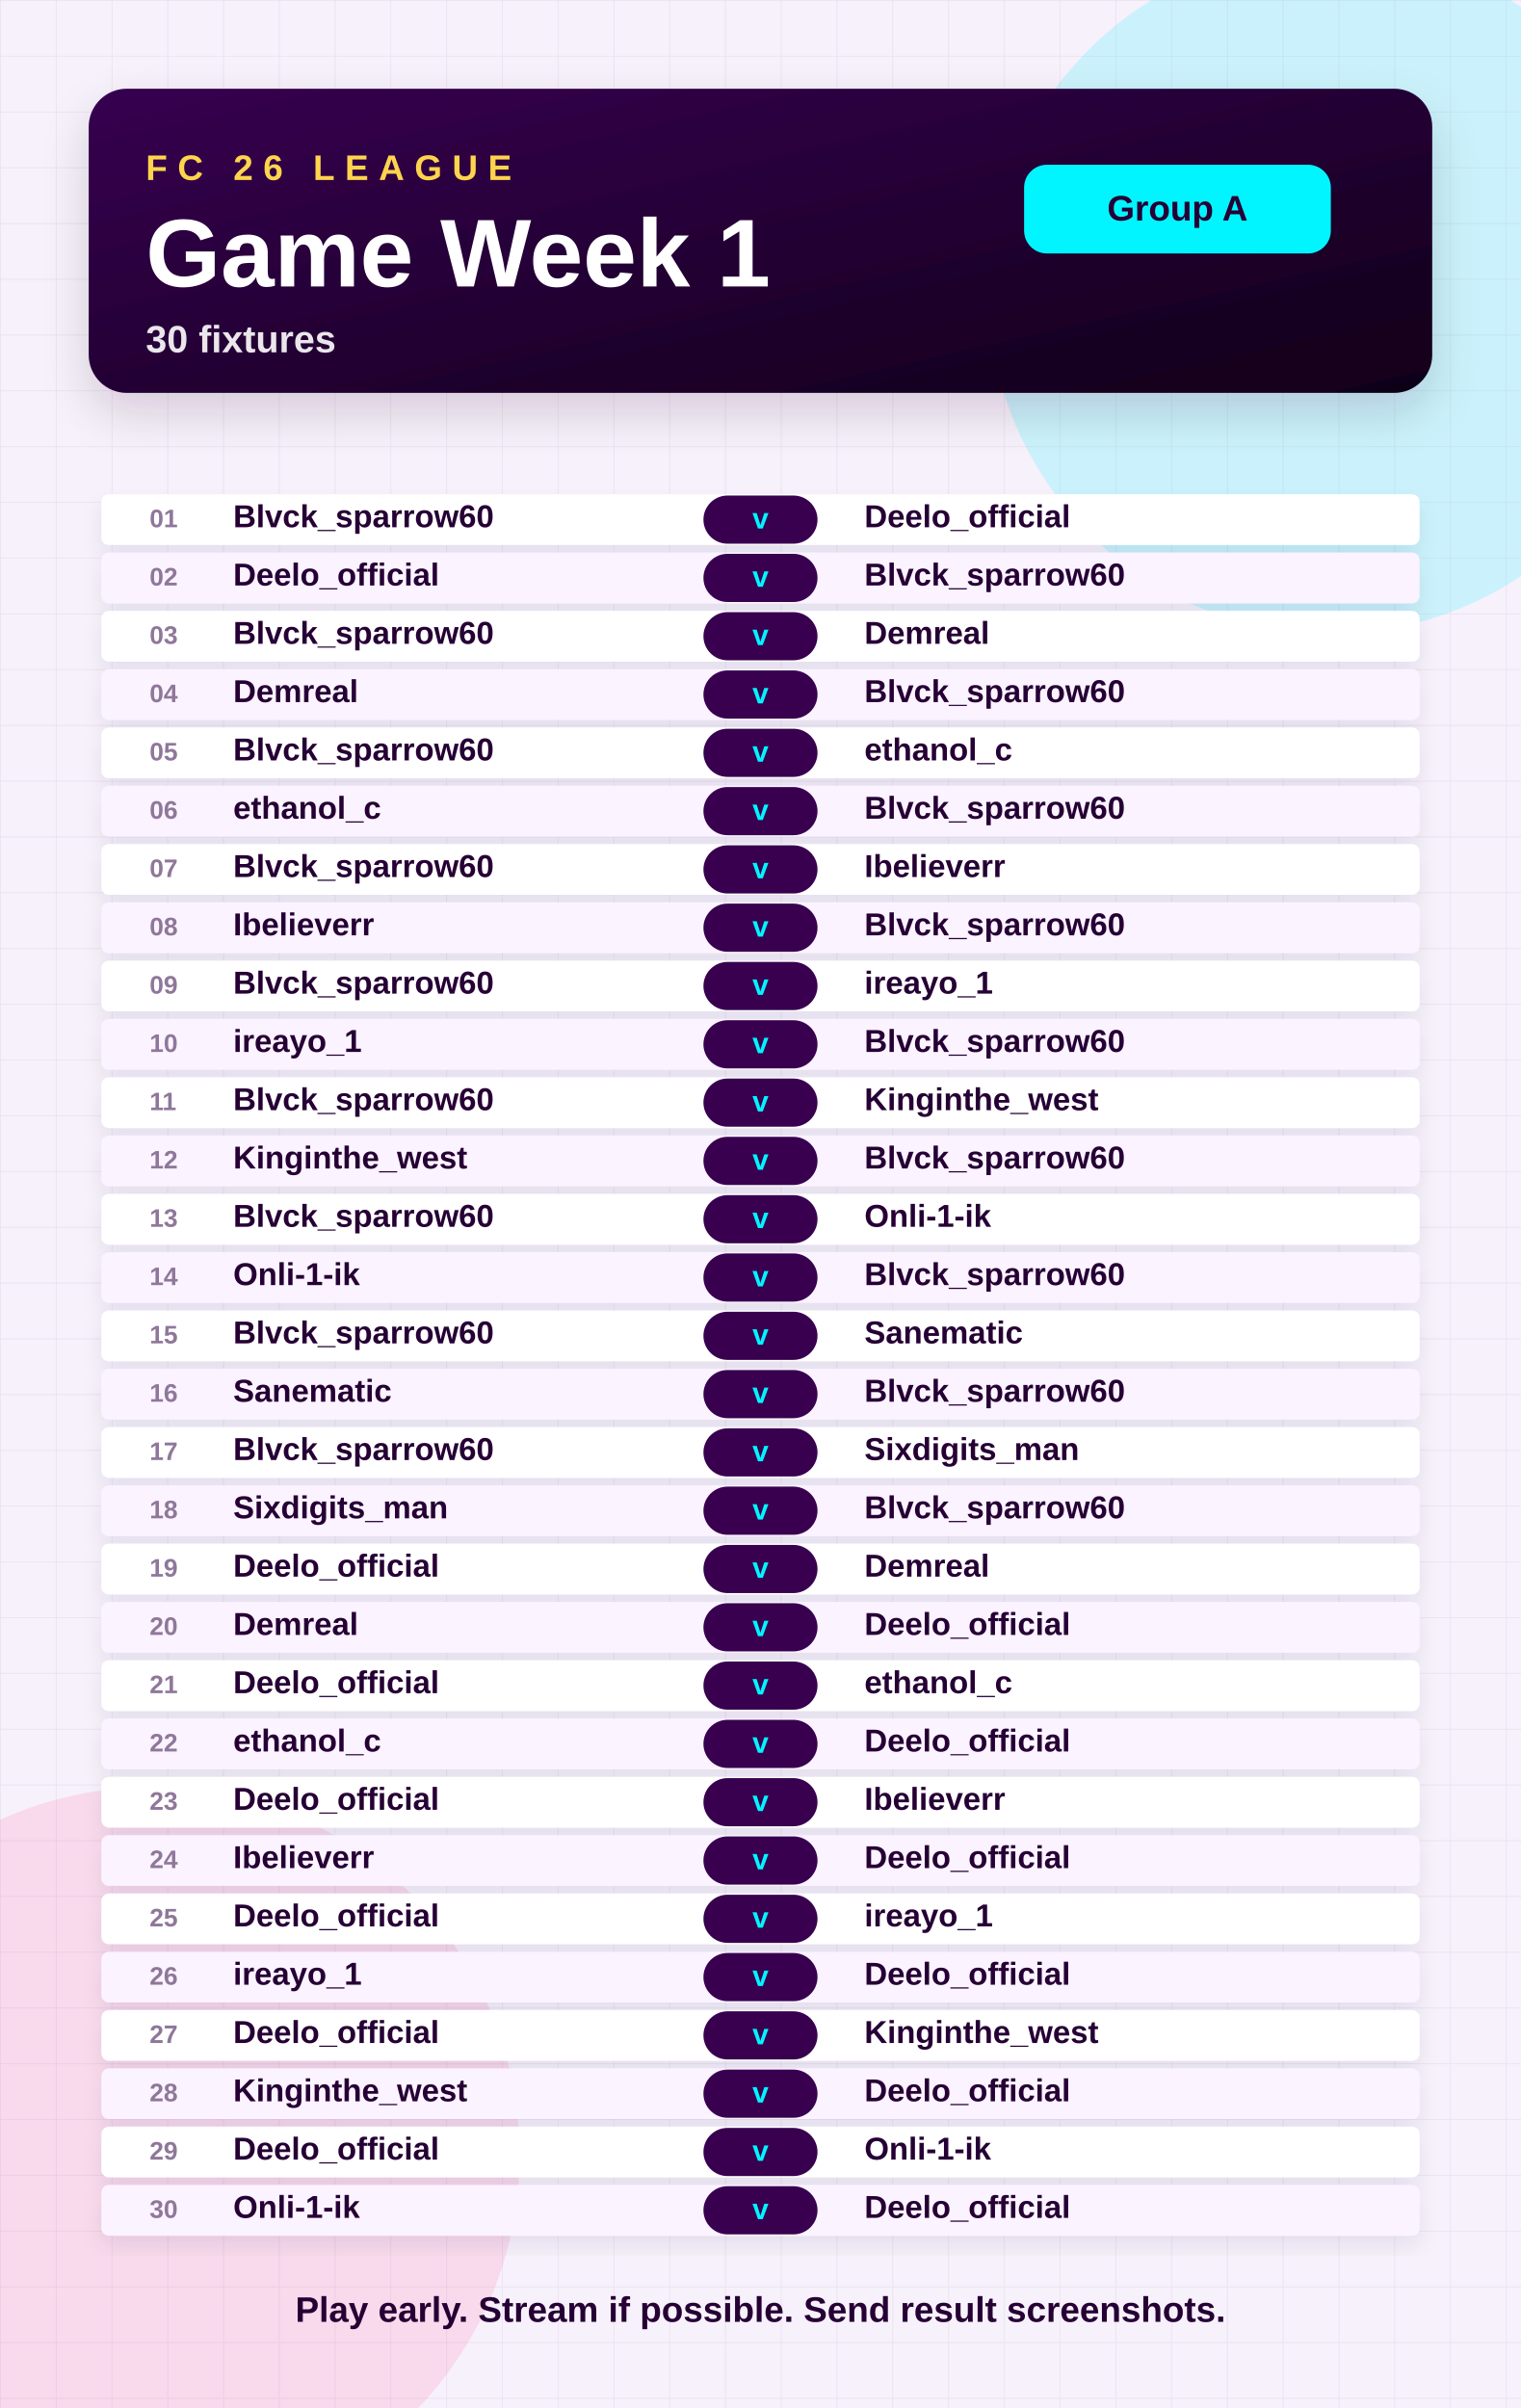
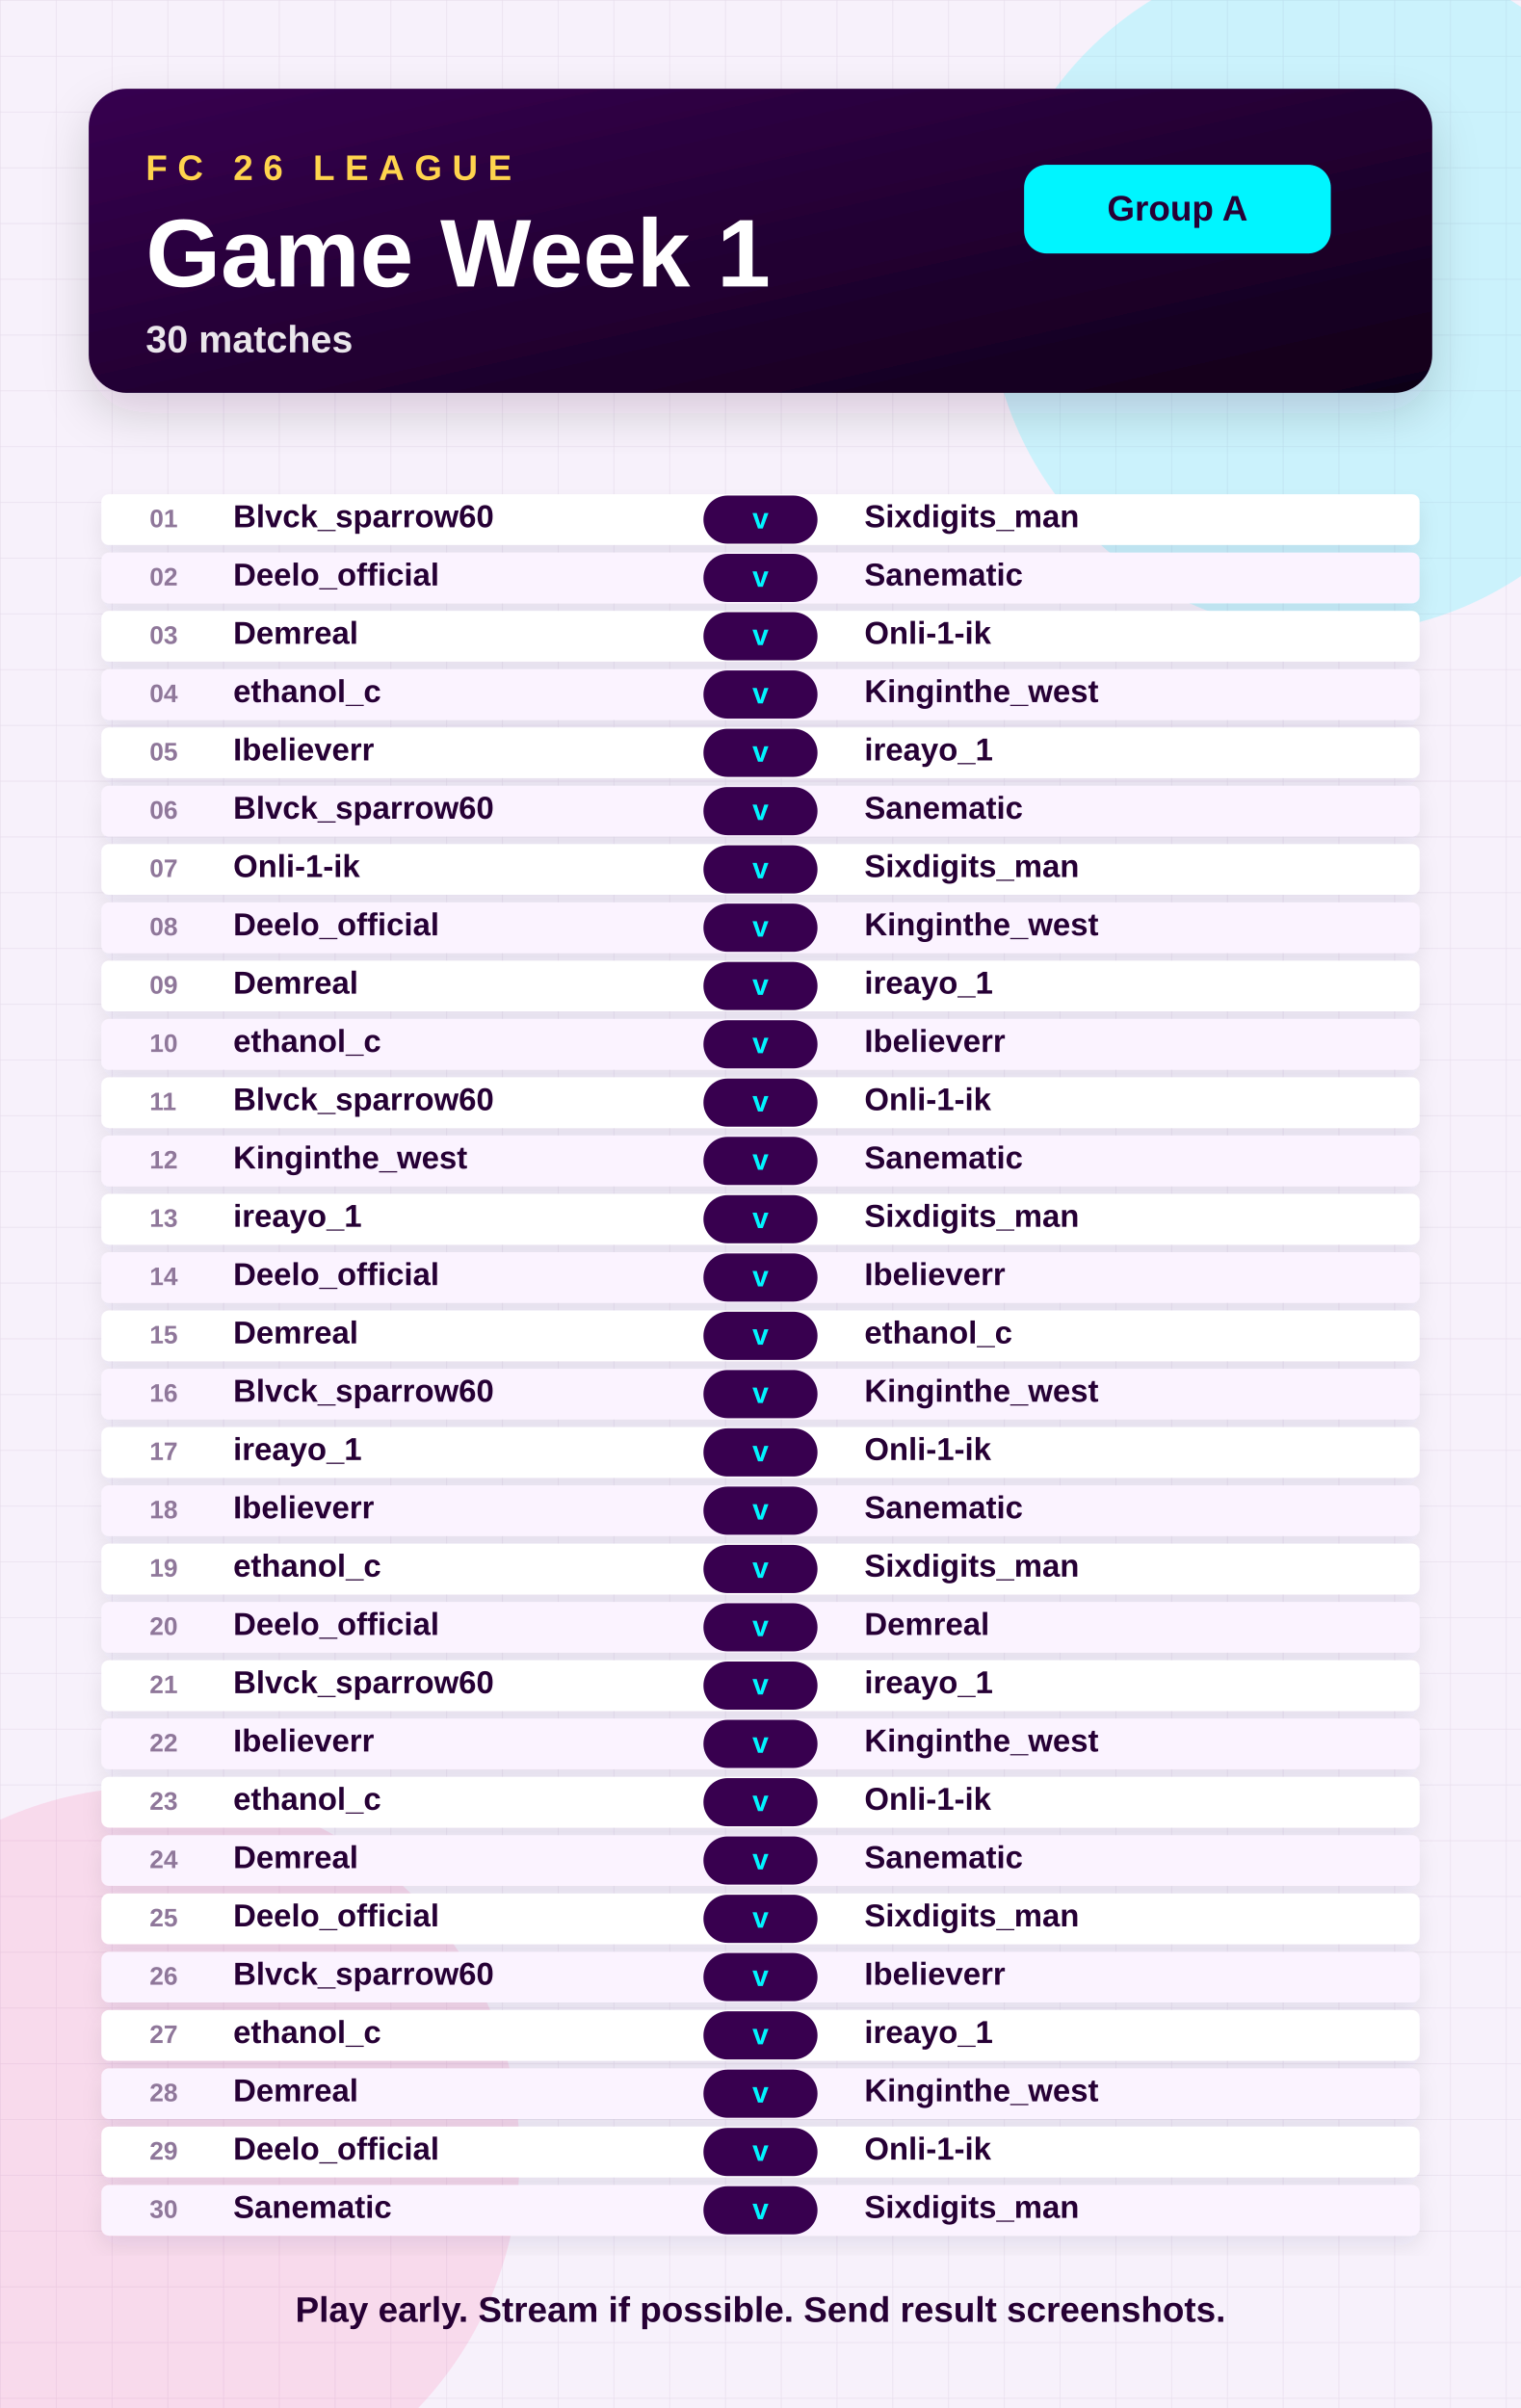
<svg xmlns="http://www.w3.org/2000/svg" width="1200" height="1900" viewBox="0 0 1200 1900" role="img" aria-labelledby="title desc">
  <defs>
    <pattern id="grid" width="44" height="44" patternUnits="userSpaceOnUse">
      <path d="M 44 0 L 0 0 0 44" fill="none" stroke="#370050" stroke-opacity="0.08" stroke-width="1" />
    </pattern>
    <linearGradient id="hero" x1="0" y1="0" x2="1" y2="1">
      <stop offset="0%" stop-color="#370050" />
      <stop offset="100%" stop-color="#100018" />
    </linearGradient>
    <filter id="shadow" x="-20%" y="-20%" width="140%" height="140%">
      <feDropShadow dx="0" dy="16" stdDeviation="18" flood-color="#260034" flood-opacity="0.16" />
    </filter>
    <filter id="rowShadow" x="-5%" y="-30%" width="110%" height="170%">
      <feDropShadow dx="0" dy="8" stdDeviation="8" flood-color="#260034" flood-opacity="0.08" />
    </filter>
    <style>
      .eyebrow { font: 900 28px Arial, Helvetica, sans-serif; letter-spacing: 8px; fill: #ffd44d; }
      .title { font: 900 76px Arial, Helvetica, sans-serif; fill: #ffffff; }
      .subtitle { font: 900 30px Arial, Helvetica, sans-serif; fill: #ffffff; opacity: 0.9; }
      .badge { font: 900 28px Arial, Helvetica, sans-serif; fill: #260034; }
      .rowNumber { font: 900 20px Arial, Helvetica, sans-serif; fill: #8f779a; }
      .team { font: 900 25px Arial, Helvetica, sans-serif; fill: #260034; }
      .home { text-anchor: start; }
      .vPill { font: 900 23px Arial, Helvetica, sans-serif; fill: #04f5ff; }
      .footer { font: 900 28px Arial, Helvetica, sans-serif; fill: #260034; }
    </style>
  </defs>
  <rect width="1200" height="1900" fill="#f7f1fb" />
  <rect width="1200" height="1900" fill="url(#grid)" />
  <circle cx="1050" cy="230" r="270" fill="#04f5ff" opacity="0.18" />
  <circle cx="120" cy="1700" r="290" fill="#ff2882" opacity="0.12" />
  <g filter="url(#shadow)">
    <rect x="70" y="70" width="1060" height="240" rx="30" fill="url(#hero)" />
    <text x="115" y="142" class="eyebrow">FC 26 LEAGUE</text>
    <text x="115" y="226" class="title">Game Week 1</text>
    <rect x="808" y="130" width="242" height="70" rx="18" fill="#04f5ff" />
    <text x="929" y="174" text-anchor="middle" class="badge">Group A</text>
-     <text x="115" y="278" class="subtitle">30 fixtures</text>
+     <text x="115" y="278" class="subtitle">30 matches</text>
  </g>
  <g>
    <g filter="url(#rowShadow)">
      <rect x="80" y="390" width="1040" height="40" rx="6" fill="#ffffff" />
      <text x="118" y="416" class="rowNumber">01</text>
      <text x="184" y="416" class="team home">Blvck_sparrow60</text>
      <rect x="555" y="391" width="90" height="38" rx="19" fill="#370050" />
      <text x="600" y="417" text-anchor="middle" class="vPill">v</text>
-       <text x="682" y="416" class="team">Deelo_official</text>
+       <text x="682" y="416" class="team">Sixdigits_man</text>
    </g>
    <g filter="url(#rowShadow)">
      <rect x="80" y="436" width="1040" height="40" rx="6" fill="#fbf3ff" />
      <text x="118" y="462" class="rowNumber">02</text>
      <text x="184" y="462" class="team home">Deelo_official</text>
      <rect x="555" y="437" width="90" height="38" rx="19" fill="#370050" />
      <text x="600" y="463" text-anchor="middle" class="vPill">v</text>
-       <text x="682" y="462" class="team">Blvck_sparrow60</text>
+       <text x="682" y="462" class="team">Sanematic</text>
    </g>
    <g filter="url(#rowShadow)">
      <rect x="80" y="482" width="1040" height="40" rx="6" fill="#ffffff" />
      <text x="118" y="508" class="rowNumber">03</text>
-       <text x="184" y="508" class="team home">Blvck_sparrow60</text>
+       <text x="184" y="508" class="team home">Demreal</text>
      <rect x="555" y="483" width="90" height="38" rx="19" fill="#370050" />
      <text x="600" y="509" text-anchor="middle" class="vPill">v</text>
-       <text x="682" y="508" class="team">Demreal</text>
+       <text x="682" y="508" class="team">Onli-1-ik</text>
    </g>
    <g filter="url(#rowShadow)">
      <rect x="80" y="528" width="1040" height="40" rx="6" fill="#fbf3ff" />
      <text x="118" y="554" class="rowNumber">04</text>
-       <text x="184" y="554" class="team home">Demreal</text>
+       <text x="184" y="554" class="team home">ethanol_c</text>
      <rect x="555" y="529" width="90" height="38" rx="19" fill="#370050" />
      <text x="600" y="555" text-anchor="middle" class="vPill">v</text>
-       <text x="682" y="554" class="team">Blvck_sparrow60</text>
+       <text x="682" y="554" class="team">Kinginthe_west</text>
    </g>
    <g filter="url(#rowShadow)">
      <rect x="80" y="574" width="1040" height="40" rx="6" fill="#ffffff" />
      <text x="118" y="600" class="rowNumber">05</text>
-       <text x="184" y="600" class="team home">Blvck_sparrow60</text>
+       <text x="184" y="600" class="team home">Ibelieverr</text>
      <rect x="555" y="575" width="90" height="38" rx="19" fill="#370050" />
      <text x="600" y="601" text-anchor="middle" class="vPill">v</text>
-       <text x="682" y="600" class="team">ethanol_c</text>
+       <text x="682" y="600" class="team">ireayo_1</text>
    </g>
    <g filter="url(#rowShadow)">
      <rect x="80" y="620" width="1040" height="40" rx="6" fill="#fbf3ff" />
      <text x="118" y="646" class="rowNumber">06</text>
-       <text x="184" y="646" class="team home">ethanol_c</text>
+       <text x="184" y="646" class="team home">Blvck_sparrow60</text>
      <rect x="555" y="621" width="90" height="38" rx="19" fill="#370050" />
      <text x="600" y="647" text-anchor="middle" class="vPill">v</text>
-       <text x="682" y="646" class="team">Blvck_sparrow60</text>
+       <text x="682" y="646" class="team">Sanematic</text>
    </g>
    <g filter="url(#rowShadow)">
      <rect x="80" y="666" width="1040" height="40" rx="6" fill="#ffffff" />
      <text x="118" y="692" class="rowNumber">07</text>
-       <text x="184" y="692" class="team home">Blvck_sparrow60</text>
+       <text x="184" y="692" class="team home">Onli-1-ik</text>
      <rect x="555" y="667" width="90" height="38" rx="19" fill="#370050" />
      <text x="600" y="693" text-anchor="middle" class="vPill">v</text>
-       <text x="682" y="692" class="team">Ibelieverr</text>
+       <text x="682" y="692" class="team">Sixdigits_man</text>
    </g>
    <g filter="url(#rowShadow)">
      <rect x="80" y="712" width="1040" height="40" rx="6" fill="#fbf3ff" />
      <text x="118" y="738" class="rowNumber">08</text>
-       <text x="184" y="738" class="team home">Ibelieverr</text>
+       <text x="184" y="738" class="team home">Deelo_official</text>
      <rect x="555" y="713" width="90" height="38" rx="19" fill="#370050" />
      <text x="600" y="739" text-anchor="middle" class="vPill">v</text>
-       <text x="682" y="738" class="team">Blvck_sparrow60</text>
+       <text x="682" y="738" class="team">Kinginthe_west</text>
    </g>
    <g filter="url(#rowShadow)">
      <rect x="80" y="758" width="1040" height="40" rx="6" fill="#ffffff" />
      <text x="118" y="784" class="rowNumber">09</text>
-       <text x="184" y="784" class="team home">Blvck_sparrow60</text>
+       <text x="184" y="784" class="team home">Demreal</text>
      <rect x="555" y="759" width="90" height="38" rx="19" fill="#370050" />
      <text x="600" y="785" text-anchor="middle" class="vPill">v</text>
      <text x="682" y="784" class="team">ireayo_1</text>
    </g>
    <g filter="url(#rowShadow)">
      <rect x="80" y="804" width="1040" height="40" rx="6" fill="#fbf3ff" />
      <text x="118" y="830" class="rowNumber">10</text>
-       <text x="184" y="830" class="team home">ireayo_1</text>
+       <text x="184" y="830" class="team home">ethanol_c</text>
      <rect x="555" y="805" width="90" height="38" rx="19" fill="#370050" />
      <text x="600" y="831" text-anchor="middle" class="vPill">v</text>
-       <text x="682" y="830" class="team">Blvck_sparrow60</text>
+       <text x="682" y="830" class="team">Ibelieverr</text>
    </g>
    <g filter="url(#rowShadow)">
      <rect x="80" y="850" width="1040" height="40" rx="6" fill="#ffffff" />
      <text x="118" y="876" class="rowNumber">11</text>
      <text x="184" y="876" class="team home">Blvck_sparrow60</text>
      <rect x="555" y="851" width="90" height="38" rx="19" fill="#370050" />
      <text x="600" y="877" text-anchor="middle" class="vPill">v</text>
-       <text x="682" y="876" class="team">Kinginthe_west</text>
+       <text x="682" y="876" class="team">Onli-1-ik</text>
    </g>
    <g filter="url(#rowShadow)">
      <rect x="80" y="896" width="1040" height="40" rx="6" fill="#fbf3ff" />
      <text x="118" y="922" class="rowNumber">12</text>
      <text x="184" y="922" class="team home">Kinginthe_west</text>
      <rect x="555" y="897" width="90" height="38" rx="19" fill="#370050" />
      <text x="600" y="923" text-anchor="middle" class="vPill">v</text>
-       <text x="682" y="922" class="team">Blvck_sparrow60</text>
+       <text x="682" y="922" class="team">Sanematic</text>
    </g>
    <g filter="url(#rowShadow)">
      <rect x="80" y="942" width="1040" height="40" rx="6" fill="#ffffff" />
      <text x="118" y="968" class="rowNumber">13</text>
-       <text x="184" y="968" class="team home">Blvck_sparrow60</text>
+       <text x="184" y="968" class="team home">ireayo_1</text>
      <rect x="555" y="943" width="90" height="38" rx="19" fill="#370050" />
      <text x="600" y="969" text-anchor="middle" class="vPill">v</text>
-       <text x="682" y="968" class="team">Onli-1-ik</text>
+       <text x="682" y="968" class="team">Sixdigits_man</text>
    </g>
    <g filter="url(#rowShadow)">
      <rect x="80" y="988" width="1040" height="40" rx="6" fill="#fbf3ff" />
      <text x="118" y="1014" class="rowNumber">14</text>
-       <text x="184" y="1014" class="team home">Onli-1-ik</text>
+       <text x="184" y="1014" class="team home">Deelo_official</text>
      <rect x="555" y="989" width="90" height="38" rx="19" fill="#370050" />
      <text x="600" y="1015" text-anchor="middle" class="vPill">v</text>
-       <text x="682" y="1014" class="team">Blvck_sparrow60</text>
+       <text x="682" y="1014" class="team">Ibelieverr</text>
    </g>
    <g filter="url(#rowShadow)">
      <rect x="80" y="1034" width="1040" height="40" rx="6" fill="#ffffff" />
      <text x="118" y="1060" class="rowNumber">15</text>
-       <text x="184" y="1060" class="team home">Blvck_sparrow60</text>
+       <text x="184" y="1060" class="team home">Demreal</text>
      <rect x="555" y="1035" width="90" height="38" rx="19" fill="#370050" />
      <text x="600" y="1061" text-anchor="middle" class="vPill">v</text>
-       <text x="682" y="1060" class="team">Sanematic</text>
+       <text x="682" y="1060" class="team">ethanol_c</text>
    </g>
    <g filter="url(#rowShadow)">
      <rect x="80" y="1080" width="1040" height="40" rx="6" fill="#fbf3ff" />
      <text x="118" y="1106" class="rowNumber">16</text>
-       <text x="184" y="1106" class="team home">Sanematic</text>
+       <text x="184" y="1106" class="team home">Blvck_sparrow60</text>
      <rect x="555" y="1081" width="90" height="38" rx="19" fill="#370050" />
      <text x="600" y="1107" text-anchor="middle" class="vPill">v</text>
-       <text x="682" y="1106" class="team">Blvck_sparrow60</text>
+       <text x="682" y="1106" class="team">Kinginthe_west</text>
    </g>
    <g filter="url(#rowShadow)">
      <rect x="80" y="1126" width="1040" height="40" rx="6" fill="#ffffff" />
      <text x="118" y="1152" class="rowNumber">17</text>
-       <text x="184" y="1152" class="team home">Blvck_sparrow60</text>
+       <text x="184" y="1152" class="team home">ireayo_1</text>
      <rect x="555" y="1127" width="90" height="38" rx="19" fill="#370050" />
      <text x="600" y="1153" text-anchor="middle" class="vPill">v</text>
-       <text x="682" y="1152" class="team">Sixdigits_man</text>
+       <text x="682" y="1152" class="team">Onli-1-ik</text>
    </g>
    <g filter="url(#rowShadow)">
      <rect x="80" y="1172" width="1040" height="40" rx="6" fill="#fbf3ff" />
      <text x="118" y="1198" class="rowNumber">18</text>
-       <text x="184" y="1198" class="team home">Sixdigits_man</text>
+       <text x="184" y="1198" class="team home">Ibelieverr</text>
      <rect x="555" y="1173" width="90" height="38" rx="19" fill="#370050" />
      <text x="600" y="1199" text-anchor="middle" class="vPill">v</text>
-       <text x="682" y="1198" class="team">Blvck_sparrow60</text>
+       <text x="682" y="1198" class="team">Sanematic</text>
    </g>
    <g filter="url(#rowShadow)">
      <rect x="80" y="1218" width="1040" height="40" rx="6" fill="#ffffff" />
      <text x="118" y="1244" class="rowNumber">19</text>
-       <text x="184" y="1244" class="team home">Deelo_official</text>
+       <text x="184" y="1244" class="team home">ethanol_c</text>
      <rect x="555" y="1219" width="90" height="38" rx="19" fill="#370050" />
      <text x="600" y="1245" text-anchor="middle" class="vPill">v</text>
-       <text x="682" y="1244" class="team">Demreal</text>
+       <text x="682" y="1244" class="team">Sixdigits_man</text>
    </g>
    <g filter="url(#rowShadow)">
      <rect x="80" y="1264" width="1040" height="40" rx="6" fill="#fbf3ff" />
      <text x="118" y="1290" class="rowNumber">20</text>
-       <text x="184" y="1290" class="team home">Demreal</text>
+       <text x="184" y="1290" class="team home">Deelo_official</text>
      <rect x="555" y="1265" width="90" height="38" rx="19" fill="#370050" />
      <text x="600" y="1291" text-anchor="middle" class="vPill">v</text>
-       <text x="682" y="1290" class="team">Deelo_official</text>
+       <text x="682" y="1290" class="team">Demreal</text>
    </g>
    <g filter="url(#rowShadow)">
      <rect x="80" y="1310" width="1040" height="40" rx="6" fill="#ffffff" />
      <text x="118" y="1336" class="rowNumber">21</text>
-       <text x="184" y="1336" class="team home">Deelo_official</text>
+       <text x="184" y="1336" class="team home">Blvck_sparrow60</text>
      <rect x="555" y="1311" width="90" height="38" rx="19" fill="#370050" />
      <text x="600" y="1337" text-anchor="middle" class="vPill">v</text>
-       <text x="682" y="1336" class="team">ethanol_c</text>
+       <text x="682" y="1336" class="team">ireayo_1</text>
    </g>
    <g filter="url(#rowShadow)">
      <rect x="80" y="1356" width="1040" height="40" rx="6" fill="#fbf3ff" />
      <text x="118" y="1382" class="rowNumber">22</text>
-       <text x="184" y="1382" class="team home">ethanol_c</text>
+       <text x="184" y="1382" class="team home">Ibelieverr</text>
      <rect x="555" y="1357" width="90" height="38" rx="19" fill="#370050" />
      <text x="600" y="1383" text-anchor="middle" class="vPill">v</text>
-       <text x="682" y="1382" class="team">Deelo_official</text>
+       <text x="682" y="1382" class="team">Kinginthe_west</text>
    </g>
    <g filter="url(#rowShadow)">
      <rect x="80" y="1402" width="1040" height="40" rx="6" fill="#ffffff" />
      <text x="118" y="1428" class="rowNumber">23</text>
-       <text x="184" y="1428" class="team home">Deelo_official</text>
+       <text x="184" y="1428" class="team home">ethanol_c</text>
      <rect x="555" y="1403" width="90" height="38" rx="19" fill="#370050" />
      <text x="600" y="1429" text-anchor="middle" class="vPill">v</text>
-       <text x="682" y="1428" class="team">Ibelieverr</text>
+       <text x="682" y="1428" class="team">Onli-1-ik</text>
    </g>
    <g filter="url(#rowShadow)">
      <rect x="80" y="1448" width="1040" height="40" rx="6" fill="#fbf3ff" />
      <text x="118" y="1474" class="rowNumber">24</text>
-       <text x="184" y="1474" class="team home">Ibelieverr</text>
+       <text x="184" y="1474" class="team home">Demreal</text>
      <rect x="555" y="1449" width="90" height="38" rx="19" fill="#370050" />
      <text x="600" y="1475" text-anchor="middle" class="vPill">v</text>
-       <text x="682" y="1474" class="team">Deelo_official</text>
+       <text x="682" y="1474" class="team">Sanematic</text>
    </g>
    <g filter="url(#rowShadow)">
      <rect x="80" y="1494" width="1040" height="40" rx="6" fill="#ffffff" />
      <text x="118" y="1520" class="rowNumber">25</text>
      <text x="184" y="1520" class="team home">Deelo_official</text>
      <rect x="555" y="1495" width="90" height="38" rx="19" fill="#370050" />
      <text x="600" y="1521" text-anchor="middle" class="vPill">v</text>
-       <text x="682" y="1520" class="team">ireayo_1</text>
+       <text x="682" y="1520" class="team">Sixdigits_man</text>
    </g>
    <g filter="url(#rowShadow)">
      <rect x="80" y="1540" width="1040" height="40" rx="6" fill="#fbf3ff" />
      <text x="118" y="1566" class="rowNumber">26</text>
-       <text x="184" y="1566" class="team home">ireayo_1</text>
+       <text x="184" y="1566" class="team home">Blvck_sparrow60</text>
      <rect x="555" y="1541" width="90" height="38" rx="19" fill="#370050" />
      <text x="600" y="1567" text-anchor="middle" class="vPill">v</text>
-       <text x="682" y="1566" class="team">Deelo_official</text>
+       <text x="682" y="1566" class="team">Ibelieverr</text>
    </g>
    <g filter="url(#rowShadow)">
      <rect x="80" y="1586" width="1040" height="40" rx="6" fill="#ffffff" />
      <text x="118" y="1612" class="rowNumber">27</text>
-       <text x="184" y="1612" class="team home">Deelo_official</text>
+       <text x="184" y="1612" class="team home">ethanol_c</text>
      <rect x="555" y="1587" width="90" height="38" rx="19" fill="#370050" />
      <text x="600" y="1613" text-anchor="middle" class="vPill">v</text>
-       <text x="682" y="1612" class="team">Kinginthe_west</text>
+       <text x="682" y="1612" class="team">ireayo_1</text>
    </g>
    <g filter="url(#rowShadow)">
      <rect x="80" y="1632" width="1040" height="40" rx="6" fill="#fbf3ff" />
      <text x="118" y="1658" class="rowNumber">28</text>
-       <text x="184" y="1658" class="team home">Kinginthe_west</text>
+       <text x="184" y="1658" class="team home">Demreal</text>
      <rect x="555" y="1633" width="90" height="38" rx="19" fill="#370050" />
      <text x="600" y="1659" text-anchor="middle" class="vPill">v</text>
-       <text x="682" y="1658" class="team">Deelo_official</text>
+       <text x="682" y="1658" class="team">Kinginthe_west</text>
    </g>
    <g filter="url(#rowShadow)">
      <rect x="80" y="1678" width="1040" height="40" rx="6" fill="#ffffff" />
      <text x="118" y="1704" class="rowNumber">29</text>
      <text x="184" y="1704" class="team home">Deelo_official</text>
      <rect x="555" y="1679" width="90" height="38" rx="19" fill="#370050" />
      <text x="600" y="1705" text-anchor="middle" class="vPill">v</text>
      <text x="682" y="1704" class="team">Onli-1-ik</text>
    </g>
    <g filter="url(#rowShadow)">
      <rect x="80" y="1724" width="1040" height="40" rx="6" fill="#fbf3ff" />
      <text x="118" y="1750" class="rowNumber">30</text>
-       <text x="184" y="1750" class="team home">Onli-1-ik</text>
+       <text x="184" y="1750" class="team home">Sanematic</text>
      <rect x="555" y="1725" width="90" height="38" rx="19" fill="#370050" />
      <text x="600" y="1751" text-anchor="middle" class="vPill">v</text>
-       <text x="682" y="1750" class="team">Deelo_official</text>
+       <text x="682" y="1750" class="team">Sixdigits_man</text>
    </g>
  </g>
  <text x="600" y="1832" text-anchor="middle" class="footer">Play early. Stream if possible. Send result screenshots.</text>
</svg>
